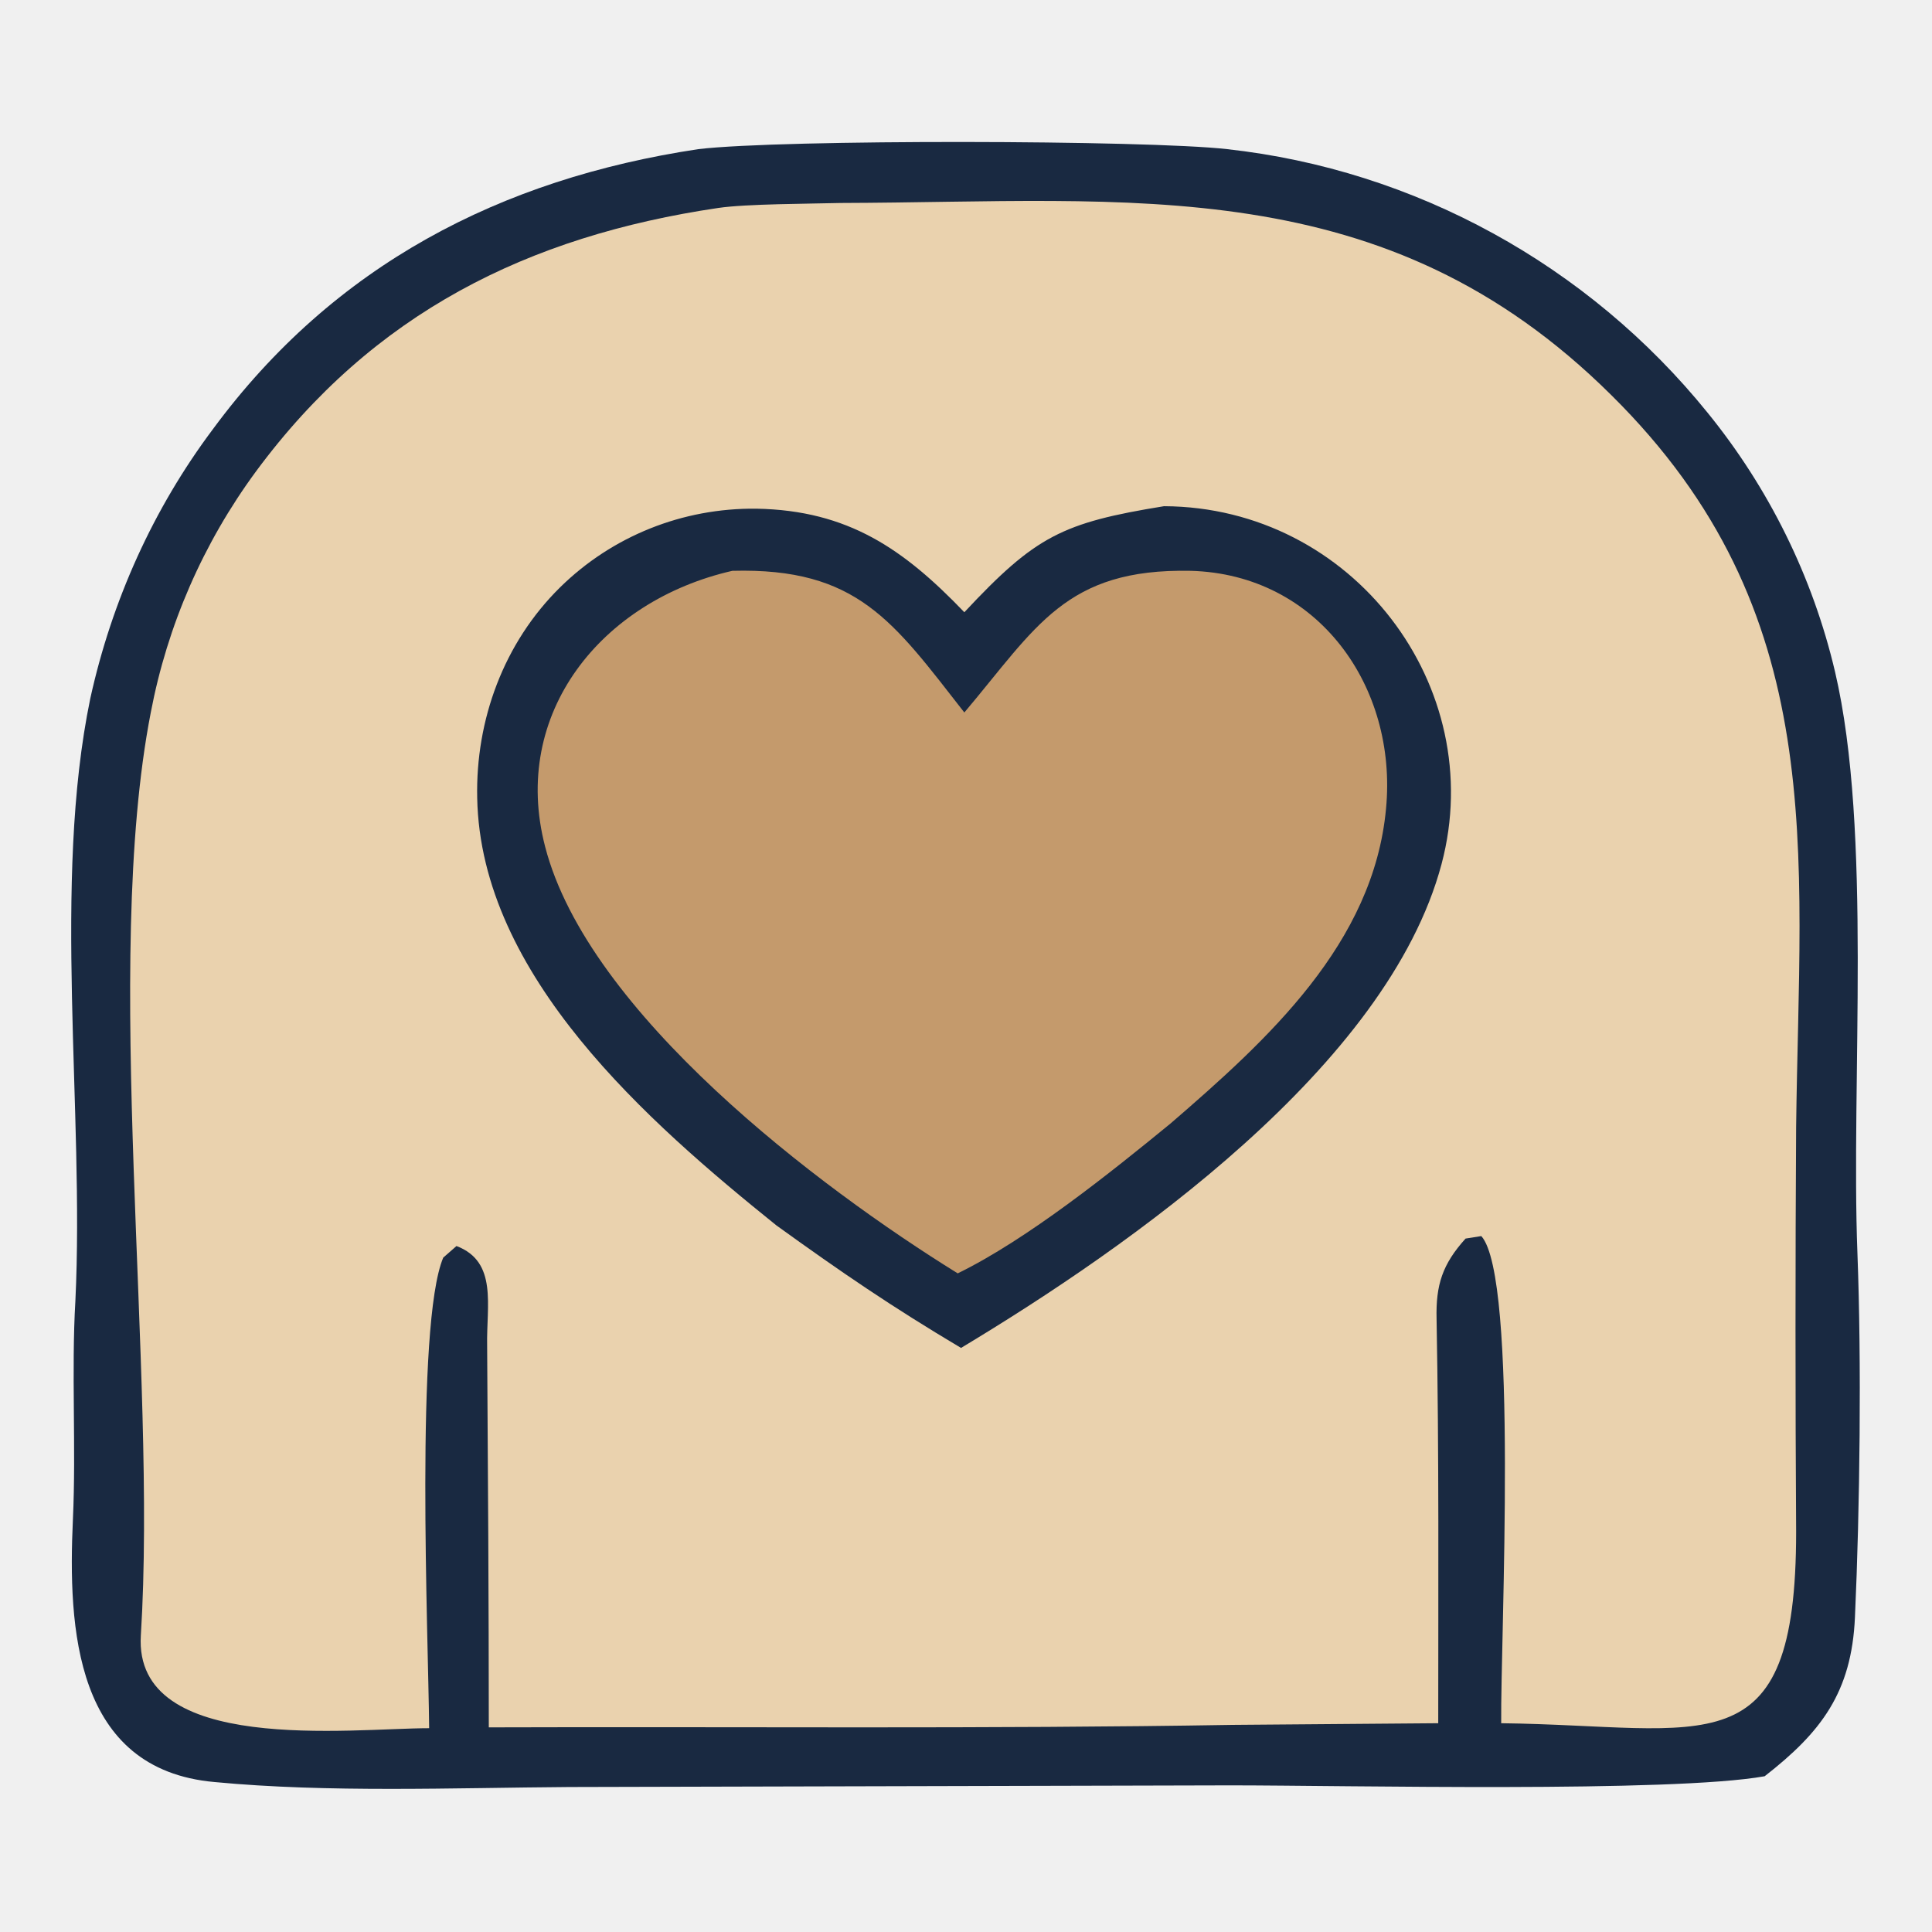
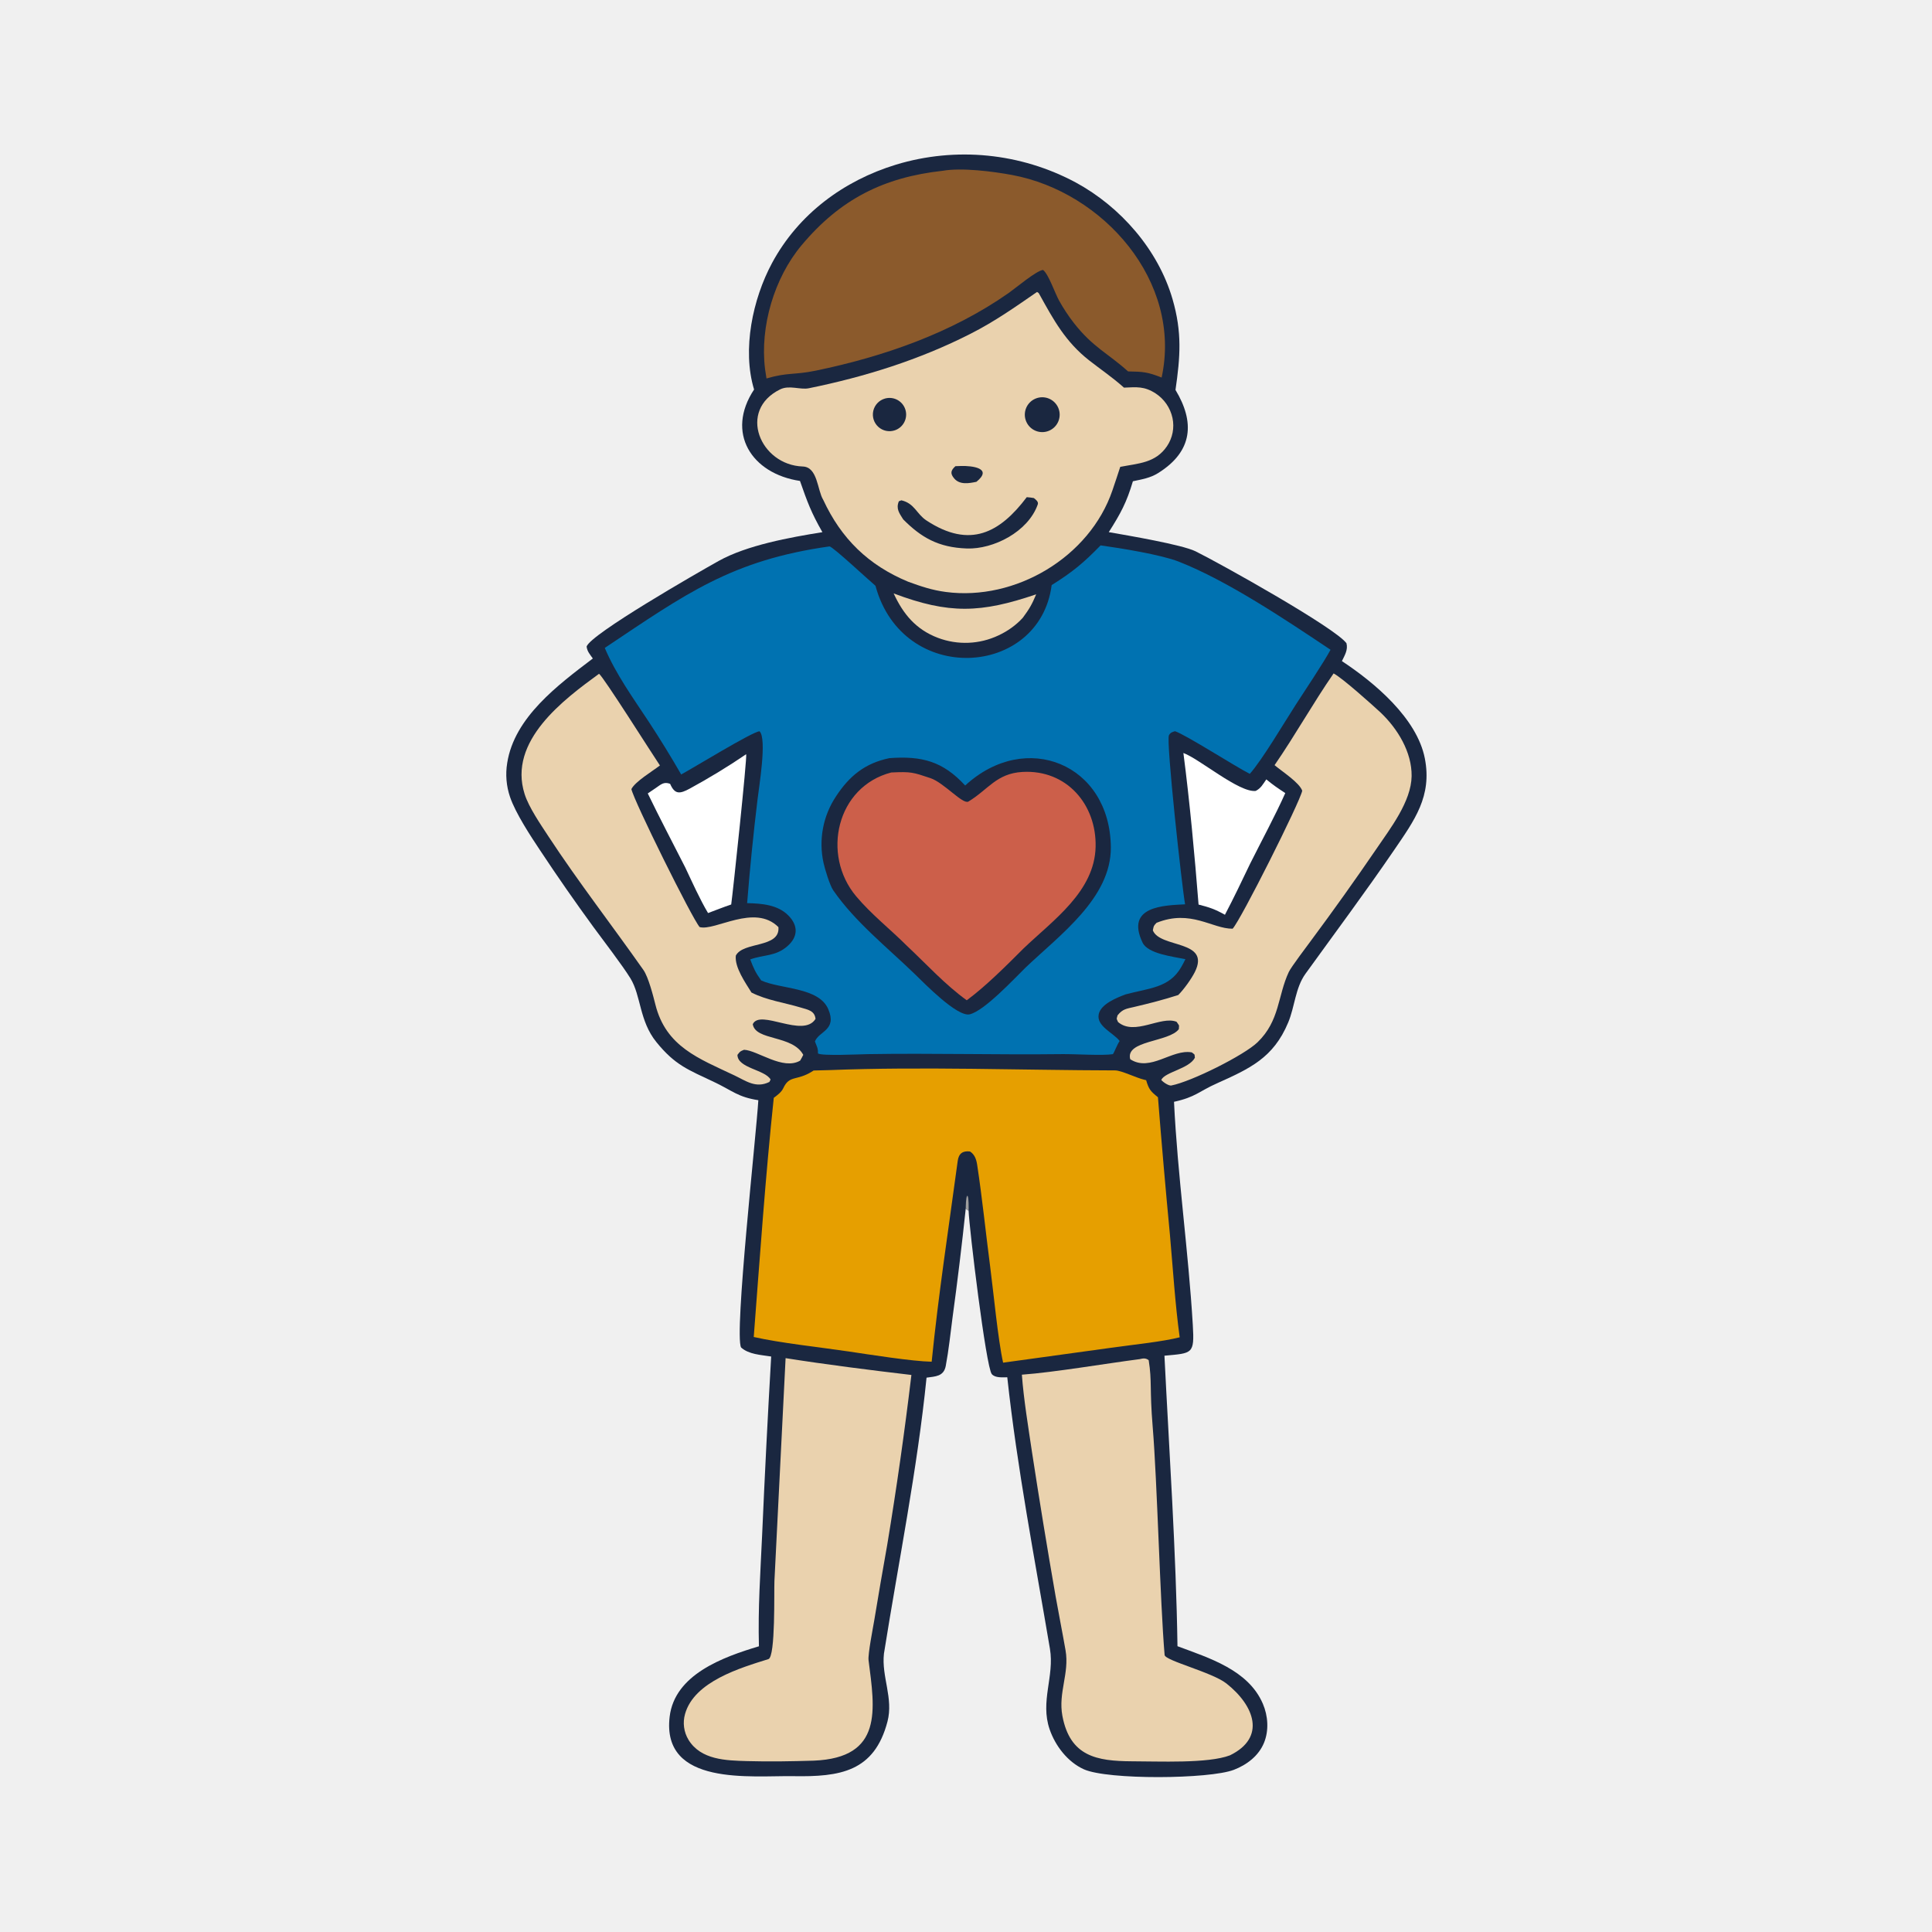
- <svg xmlns="http://www.w3.org/2000/svg" viewBox="1104.2 465.2 233.2 233.2">
-   <path fill="#192941" d="M 1188.5 483.2 C 1198.6 482.0 1242.6 482.1 1252.3 483.2 C 1275.0 485.7 1295.9 497.2 1310.3 515.0 C 1317.7 524.1 1323 534.8 1325.7 546.3 C 1330.2 565.5 1327.6 595.8 1328.4 616.5 C 1328.9 629.6 1328.7 647.2 1328.1 660.4 C 1327.7 669.5 1324.0 674.3 1317.2 679.6 C 1306.0 681.6 1266.6 680.7 1252.7 680.7 L 1172.9 680.9 C 1158.9 681.0 1143.8 681.6 1130.1 680.3 C 1113.2 678.8 1112.4 661.7 1113.0 648.6 C 1113.4 639.9 1112.8 630.7 1113.3 622.2 C 1114.4 599.3 1110.5 571.7 1115.1 549.5 C 1117.7 537.7 1122.7 526.6 1129.9 517.0 C 1144.5 497.2 1164.6 486.8 1188.5 483.2 z" />
-   <path fill="#EAD2AE" d="M 1190.9 490.3 C 1194.3 489.8 1202.0 489.8 1205.7 489.7 C 1240.9 489.6 1271.3 485.7 1298.7 512.9 C 1325.2 539.1 1321.4 567.7 1321.0 601.2 C 1320.9 617.5 1320.9 633.8 1321.0 650.1 C 1321.0 679.0 1310.2 673.5 1285.4 673.2 C 1285.3 662.9 1287.5 619.4 1283 614.4 L 1281.1 614.7 C 1278.3 617.8 1277.5 620.3 1277.6 624.4 C 1277.9 640.7 1277.8 657.0 1277.8 673.2 L 1253.0 673.4 C 1223.4 673.9 1193 673.6 1163.2 673.7 C 1163.2 658.4 1163.1 643.0 1163 627.6 C 1162.9 622.8 1164.3 617.5 1159.3 615.6 L 1157.7 617.0 C 1154.3 625.1 1155.9 662.6 1156.0 673.8 C 1146.6 673.8 1120.3 677.1 1121.2 662.6 C 1123.2 630.8 1116.5 581.5 1122.4 551.2 C 1124.4 540.7 1128.7 530.8 1135.1 522.1 C 1149.2 503.0 1167.9 493.7 1190.9 490.3 z" />
-   <path fill="#192941" d="M 1244.7 526.3 C 1267.5 526.4 1283.9 548.1 1278.2 569.5 C 1271.7 593.9 1240.5 615.7 1220.2 627.9 C 1211.8 622.9 1205.8 618.8 1197.9 613.1 C 1182.5 600.7 1162.2 583.0 1161.8 561.5 C 1161.6 552.1 1165.0 542.8 1171.8 536.1 C 1178.1 529.9 1186.6 526.5 1195.5 526.6 C 1206.6 526.8 1213.3 531.5 1220.6 539.1 C 1229.2 529.9 1232.4 528.3 1244.7 526.3 z" />
-   <path fill="#C49A6C" d="M 1220.6 551.2 C 1229.3 540.9 1232.8 533.8 1247.9 534.1 C 1263.3 534.5 1272.9 548.1 1271.5 562.8 C 1270.0 579.1 1257.2 590.7 1245.5 600.8 C 1238.3 606.7 1228.2 614.8 1219.8 618.9 C 1203.0 608.5 1175.2 587.5 1170.0 567.4 C 1165.8 551.3 1176.8 537.7 1192.6 534.1 C 1207.7 533.7 1212.0 540.2 1220.6 551.2 z" />
+ <svg xmlns="http://www.w3.org/2000/svg" viewBox="221.9 354.9 1476.19 1476.19">
+   <path fill="#1A2740" d="M798.072 652.515c-9.266-30.492-1.039-69.221 13.746-96.683 20.06-37.261 54.658-62.915 94.699-75.131a180.08 180.08 0 0 1 137.283 13.597c34.3 18.57 63.06 51.479 74 89.158 7.38 25.414 5.94 44.021 2.26 69.374 14.67 24.296 13.68 46.757-13.36 63.594-6 3.737-12.31 4.728-19.18 6.19-4.79 16.129-9.31 24.55-18.43 38.874 14.51 2.559 55.97 9.544 66.37 14.687 18.31 9.047 106.24 58.069 115.24 70.202 1.26 5.047-1.23 9.009-3.48 13.656 24.87 16.42 57.39 43.636 63.37 74.392 5.6 28.888-7.89 47.153-23.49 70.005-21.72 31.81-45.16 63.24-67.73 94.51-7.77 10.76-8.16 25.24-13.2 37.22-11.31 27.18-29.52 35.3-54.7 46.6-13.52 6.07-16.08 10.42-32.54 14 2.7 56.33 11.04 114.19 14.37 170.68 1.31 22.31-.25 21.3-21.68 23.32 3.59 72.23 8.91 150.4 9.96 221.96 24.03 9 54.06 18.02 65.21 43.92 3.99 9.25 4.77 20.45.91 29.87-4.12 10.05-13.17 16.87-23.08 20.67-18.6 7.15-96.38 7.81-114.6-.42-12.33-5.57-21.74-17.83-26.11-30.48-7.41-21.44 3.78-40.5.22-61.58-11.67-68.99-25.035-137.81-32.597-207.45-3.649-.01-9.225.64-11.835-2.44-4.43-5.23-17.338-112.33-17.714-124.83l-2.191-1.59a2715 2715 0 0 1-10.068 83.08c-1.59 12.18-2.924 24.99-5.192 37.07-1.539 8.2-8.061 8.03-14.682 8.99-7.1 70.31-21.46 141.05-32.553 210.87-1.985 17.61 7.386 34.02 2.69 51.93-10.074 38.41-36.289 42.29-71.914 41.69-31.862-.53-100.815 8-94.514-45.39 3.803-32.23 40.646-45.6 68.215-53.84-.772-29.25 1.107-55.84 2.446-85q2.975-68.22 6.917-136.41c-8.154-1.3-17.086-1.6-22.996-6.91-5.355-10.03 11.69-163.32 13.184-188.94-15.596-2.39-19.589-7.11-33.377-13.68-20.151-9.6-30.096-12.88-44.56-30.76-13.077-16.15-11.602-35.31-19.789-48.66-6.037-9.85-20.989-29.27-28.285-39.24a1543 1543 0 0 1-40.521-58.24c-7.474-11.197-18.989-28.744-23.188-41.105a53.44 53.44 0 0 1-2.157-25.99c5.461-34.916 38.885-59.666 65.422-79.822-2.254-3.199-4.289-5.313-4.76-9.128 3.078-9.519 84.806-56.421 100.931-65.416 21.563-12.028 54.469-18.001 79.233-21.964-8.661-15.183-11.445-22.947-17.134-39.155-37.086-5.53-56.955-36.84-35.069-69.855" />
+   <path fill="#9E9E9E" d="M959.793 1278.39c.037-1.7.086-8.46 1.043-9.76.129.02.258.04.387.05.961 1.49.797 9.45.761 11.3z" />
+   <path fill="#0072B1" d="M1062.84 771.611c15.38 2.138 46.13 7.098 59.66 12.397 37.49 14.688 82.47 44.926 116.03 67.358-5.07 9.507-20.48 32.565-26.58 41.995-8.47 13.082-25.6 42.189-35.13 52.823-11.39-5.804-49.18-30.048-57.15-32.582-2.2.681-3.34.909-4.6 3.056-2.38 4.053 10.08 117.232 12.33 129.202-15.79.86-45.93 1.24-32.46 29.33 4.07 8.48 23.28 10.63 32.69 12.58-1 2.13-2.09 4.2-3.29 6.22-9.1 15.8-24.6 15.89-42.4 20.69-6.39 2.42-18.84 7.23-20.52 15.1-1.97 9.23 11.16 14.19 15.97 20.52-2.05 2.9-4.27 9.27-5.21 10.06-8.02 1.25-28.83-.16-38.59-.04-49.519.62-99.155-.8-148.698.02-6.447.1-34.92 1.52-37.997-.52.122-3.58-.58-4.69-1.874-8l-.466-1.16c3.087-8.02 17.126-8.58 10.185-24.72-7.266-16.89-36.349-15.13-51.242-21.91-4.483-6.23-5.698-9.15-8.371-16.06 10.488-3.84 19.317-2.09 28.556-10.25 8.017-7.08 8.196-15.6.602-23.31-8.15-8.28-20.471-9.19-31.518-9.45 2.099-26.4 4.74-52.75 7.921-79.038 1.041-9.258 7.398-46.59 1.566-52.26-5.211.104-50.967 28.23-59.878 32.993a810 810 0 0 0-24.853-40.404c-11.924-18.097-25.125-36.357-33.53-56.289 61.761-41.237 96.738-67.006 171.735-77.57 2.675.317 29.894 25.744 35.098 30.079 20.811 76.925 125.494 70.188 134.624-.516 16.13-10.127 24.22-16.847 37.39-30.344" />
+   <path fill="#1A2740" d="M901.437 934.18c24.774-1.837 40.84 2.354 57.929 20.907 46.504-42.81 110.714-16.29 111.294 47.123.35 38.8-39 67.03-65.14 91.98-8.863 8.66-31.2 32.8-42.567 35.7-9.501 2.42-34.657-23.55-42.25-30.9-20.851-20.18-45.542-39.75-62.146-63.82-2.611-3.75-6.434-16.36-7.433-21.02a66.05 66.05 0 0 1 9.62-50.883c10.242-15.601 22.131-25.207 40.693-29.087" />
+   <path fill="#CC5F4A" d="M902.882 945.13c15.159-.703 16.451-.198 29.984 4.34 10.278 3.447 24.688 20.311 28.976 17.871 15.188-9.148 21.357-21.484 41.288-22.623 33.72-1.927 56.65 24.862 55.9 57.222-.8 34.1-32.25 55.86-54.99 77.56-12.942 12.97-28.918 28.97-43.469 39.69-16.558-11.93-30.617-27.44-45.639-41.54-12.702-12.69-27.453-24.25-38.955-38.02-26.579-31.81-14.864-83.659 26.905-94.5" />
+   <path fill="#E69F00" d="M855.255 1172.55c71.798-2.82 146.715.07 218.725.22 4.73.01 15.73 5.56 22.12 7.1l1.54.36c2.05 6.99 3.34 8.46 9.02 13.06 2.77 34.98 5.81 69.93 9.14 104.86 2.22 25.06 4.05 53.98 7.48 78.55-13.16 3.32-34.02 5.47-48.09 7.4l-86.839 11.98c-3.93-17.58-7.38-54.19-9.885-73.33-3.358-25.69-6.033-52.22-9.937-77.86-.627-4.11-1.903-7.92-5.497-10.18-5.535-.64-8.596 1.51-9.371 7.25-6.857 50.8-14.788 102.44-19.895 153.39-14.904-.27-47.23-5.42-63.268-7.8-21.475-3.2-52.343-6.46-72.681-11.09 4.621-60.11 8.941-122.8 15.307-182.74 2.758-2.08 5.824-4.27 7.279-7.4 4.762-10.24 10.11-5.27 22.015-12.74l1.154-.74z" />
+   <path fill="#EAD2AE" d="M1014.27 577.979c1.28.848 1.08.491 1.74 1.666 11.02 19.862 19.96 36.418 38.15 50.665 8.21 6.429 17.64 12.908 25.4 19.772l1.13 1c9.87-.43 15.48-1.139 24.13 4.38a30.02 30.02 0 0 1 12.94 18.753 28.13 28.13 0 0 1-4.23 21.659c-8.77 12.857-21.7 13.023-35.68 15.742-1.93 5.993-3.94 11.98-5.95 17.89-17.39 51.161-74.195 84.738-127.325 77.7-10.502-1.391-18.923-4.223-28.822-7.85-30.34-12.62-51.045-32.812-64.857-62.565-4.574-7.44-4.164-25.07-15.631-25.453-32.513-1.086-50.055-42.874-17.23-58.948 6.996-3.425 15.303.498 21.811-.826 42.81-8.706 84.584-21.775 123.606-41.634 18.596-9.443 33.996-20.344 50.818-31.951" />
+   <path fill="#1A2740" d="M1006.42 734.78c1.87.083 3.54.386 5.4.654 1.5 1.2 3.75 2.792 3 4.918-7.41 21.016-34.011 34.334-54.159 33.633-21.851-.761-34.971-8.482-48.653-22.243-2.979-4.738-5.658-8.116-3.321-13.82l1.928-.753c10.175 2.384 11.504 10.391 19.207 15.445 33.309 21.854 56.143 9.243 76.598-17.834m6.69-75.309c6.76-2.827 14.53.337 17.4 7.08 2.86 6.742-.26 14.531-6.99 17.429-6.78 2.921-14.64-.23-17.52-7.024-2.89-6.794.3-14.637 7.11-17.485m-115.14-.018c6.651-1.95 13.637 1.787 15.707 8.401 2.07 6.615-1.541 13.668-8.117 15.856a12.708 12.708 0 0 1-16.4-14.913 12.71 12.71 0 0 1 8.81-9.344m53.943 51.649 4.274-.15c8.307-.238 24.698 1.569 11.78 12.079-5.655 1.173-12.647 2.473-16.927-2.487-3.34-3.872-2.652-6.261.873-9.442" />
+   <path fill="#8B5A2C" d="M942.138 485.4c14.633-2.583 38.615.512 53.119 3.21 69.383 12.904 130.153 81.144 114.213 154.752-10.91-4.275-14.09-4.459-25.63-4.673-15.52-13.95-26.8-18.369-41.28-36.825a133 133 0 0 1-11.45-17.307c-3.3-5.993-8.05-20.264-12.26-23.409-5.19.618-20.516 13.577-26.318 17.669-43.708 30.591-95.378 48.496-147.171 59.258-16.492 3.428-21.561 1.229-37.813 5.998a159 159 0 0 1-1.104-7.298c-4.003-32.354 7.085-69.572 27.83-94.372 29.616-35.409 62.876-52.046 107.864-57.003" />
+   <path fill="#EAD2AE" d="M1092.68 1393.38c2.76-.68 4.78-.9 6.9.8 2.62 16.42.63 21.59 3.06 50.95 3.47 41.87 5.65 133.76 9.11 174.31.37 4.35 36.34 13.17 47.22 21.76 21.46 16.95 30.53 41.32 2.68 54.91-16.77 6.4-54.8 4.54-74.9 4.55-26.77-.16-47.26-3.65-53.1-34.68-3.34-17.76 5.48-32.58 2.41-50.11-2.39-13.71-5.14-27.37-7.56-41.07q-9.585-54.96-18.03-110.1c-2.78-18.74-6.43-40.75-7.78-59.44 24.89-1.82 63.57-8.45 89.99-11.88m-270.526-.76c30.121 4.79 65.78 9.29 96.124 12.85a2911 2911 0 0 1-18.479 129.81 4478 4478 0 0 0-9.927 57.81c-.91 5.45-4.917 25.75-4.329 30.35 4.807 37.62 11.387 74.55-41.886 76.73-16.992.52-33.934.82-50.933.34-16.101-.46-35.244-.87-44.729-16.21a24.92 24.92 0 0 1-2.658-19.82c7.008-24.91 42.523-35.27 63.694-41.9 5.52-1.73 4.205-52.1 4.59-59.73zM679.586 869.745c2.917 1.479 41.116 62.062 46.546 70.03-5.937 4.556-18.918 12.303-21.797 18.037 1.727 8.763 46.487 99.078 52.15 105.438 11.721 3.29 41.988-18.18 60.19.04 1.395 16.22-27.018 10.84-32.564 21.79-.955 8.95 7.23 20.52 11.969 28.19 11.684 5.92 25.121 7.7 37.569 11.45 5.412 1.63 10.741 2.36 11.377 8.7-9.457 15.06-42.412-7.93-47.958 4.04 2.091 12.82 30.267 8.07 38.588 23.42-.808 1.69-1.461 2.8-2.396 4.42-13.134 7.65-32.51-7.84-42.835-8.29-3.17 1.27-2.948 1.17-5.059 3.88.052 10.23 21.013 11.22 25.324 18.85l-.912 1.84c-10.362 5.12-17.83-.77-26.776-5.02-27.185-12.91-52.286-21.84-60.356-54.17-1.625-6.51-5.33-20.95-9.125-26.35-23.937-34.06-49.643-67.15-72.512-101.988-6.01-9.191-15.01-22.204-18.261-32.433-12.91-40.612 30.06-72.352 56.838-91.874m561.284-.294c6.51 3.295 30.04 24.436 36.02 29.975 12.89 12.274 23.84 30.148 23.59 48.473-.26 19.477-16.34 40.023-26.93 55.651a2190 2190 0 0 1-49.93 70.04c-2.92 4-15.15 20.08-16.99 23.99-8.56 18.26-6.79 37.19-23.88 53.7-10.21 9.87-50.49 30.06-65.95 33.03-1.72.33-6.09-2.35-7.61-4.29 2.9-6.11 21.23-8.44 25.69-16.92-.43-3.29.29-1.95-2.35-4.1-15.18-2.77-31.64 15.24-47.04 5.24-3.97-14.5 29.59-12.98 37.13-22.99.18-3.9.59-2.05-1.73-5.63-12.01-4.82-32.08 11.02-44.72.18-1.37-3.29-1.23-1.64-.36-5.13 3.91-4.87 6.8-5.01 12.73-6.4 11.27-2.65 22.62-5.54 33.64-9.11 4.22-4.23 9.97-12.17 12.67-17.57 12.36-24.78-26.52-17.98-32.09-31.81.69-3.38.45-3.31 2.8-5.77 26.25-10.55 42.5 4.59 58.15 4.5 6.2-6.53 51.52-96.828 53.19-105.448-2.27-6.269-15-14.389-21.14-19.528 15.81-22.947 29.45-47.434 45.11-70.083" />
+   <path fill="#FFFFFF" d="M1126.1 930.237c12.42 4.58 42.53 30.382 55.24 28.993 4.03-2.058 5.47-5.025 8.11-8.813 5.3 4.352 8.75 6.695 14.5 10.451-7.31 16.457-18.56 37.361-26.87 53.972-6.31 13.21-12.43 26.05-19.24 39.01-7.66-4.29-11.81-5.67-20.15-7.8-2.94-37.28-6.79-78.961-11.59-115.813m-334.074.941c.84 2.421-10.111 105.412-11.43 114.812-5.736 1.94-11.965 4.41-17.69 6.55-6.26-10.49-12.15-23.69-17.438-34.86-9.464-18.648-19.557-37.76-28.62-56.537l6.132-4.163c3.987-2.725 6.1-4.989 10.939-3.179 3.6 8.32 7.43 7.776 15.174 3.56 14.228-7.745 29.633-17.082 42.933-26.183" />
+   <path fill="#EAD2AE" d="M904.719 808.321c42.43 15.993 66.696 15.032 108.901.682-3.32 7.935-5.25 11.171-10.2 17.88-5.117 5.672-11.628 10.263-18.541 13.486a59.23 59.23 0 0 1-46.315 1.897c-16.804-6.385-26.496-18.056-33.845-33.945" />
</svg>
